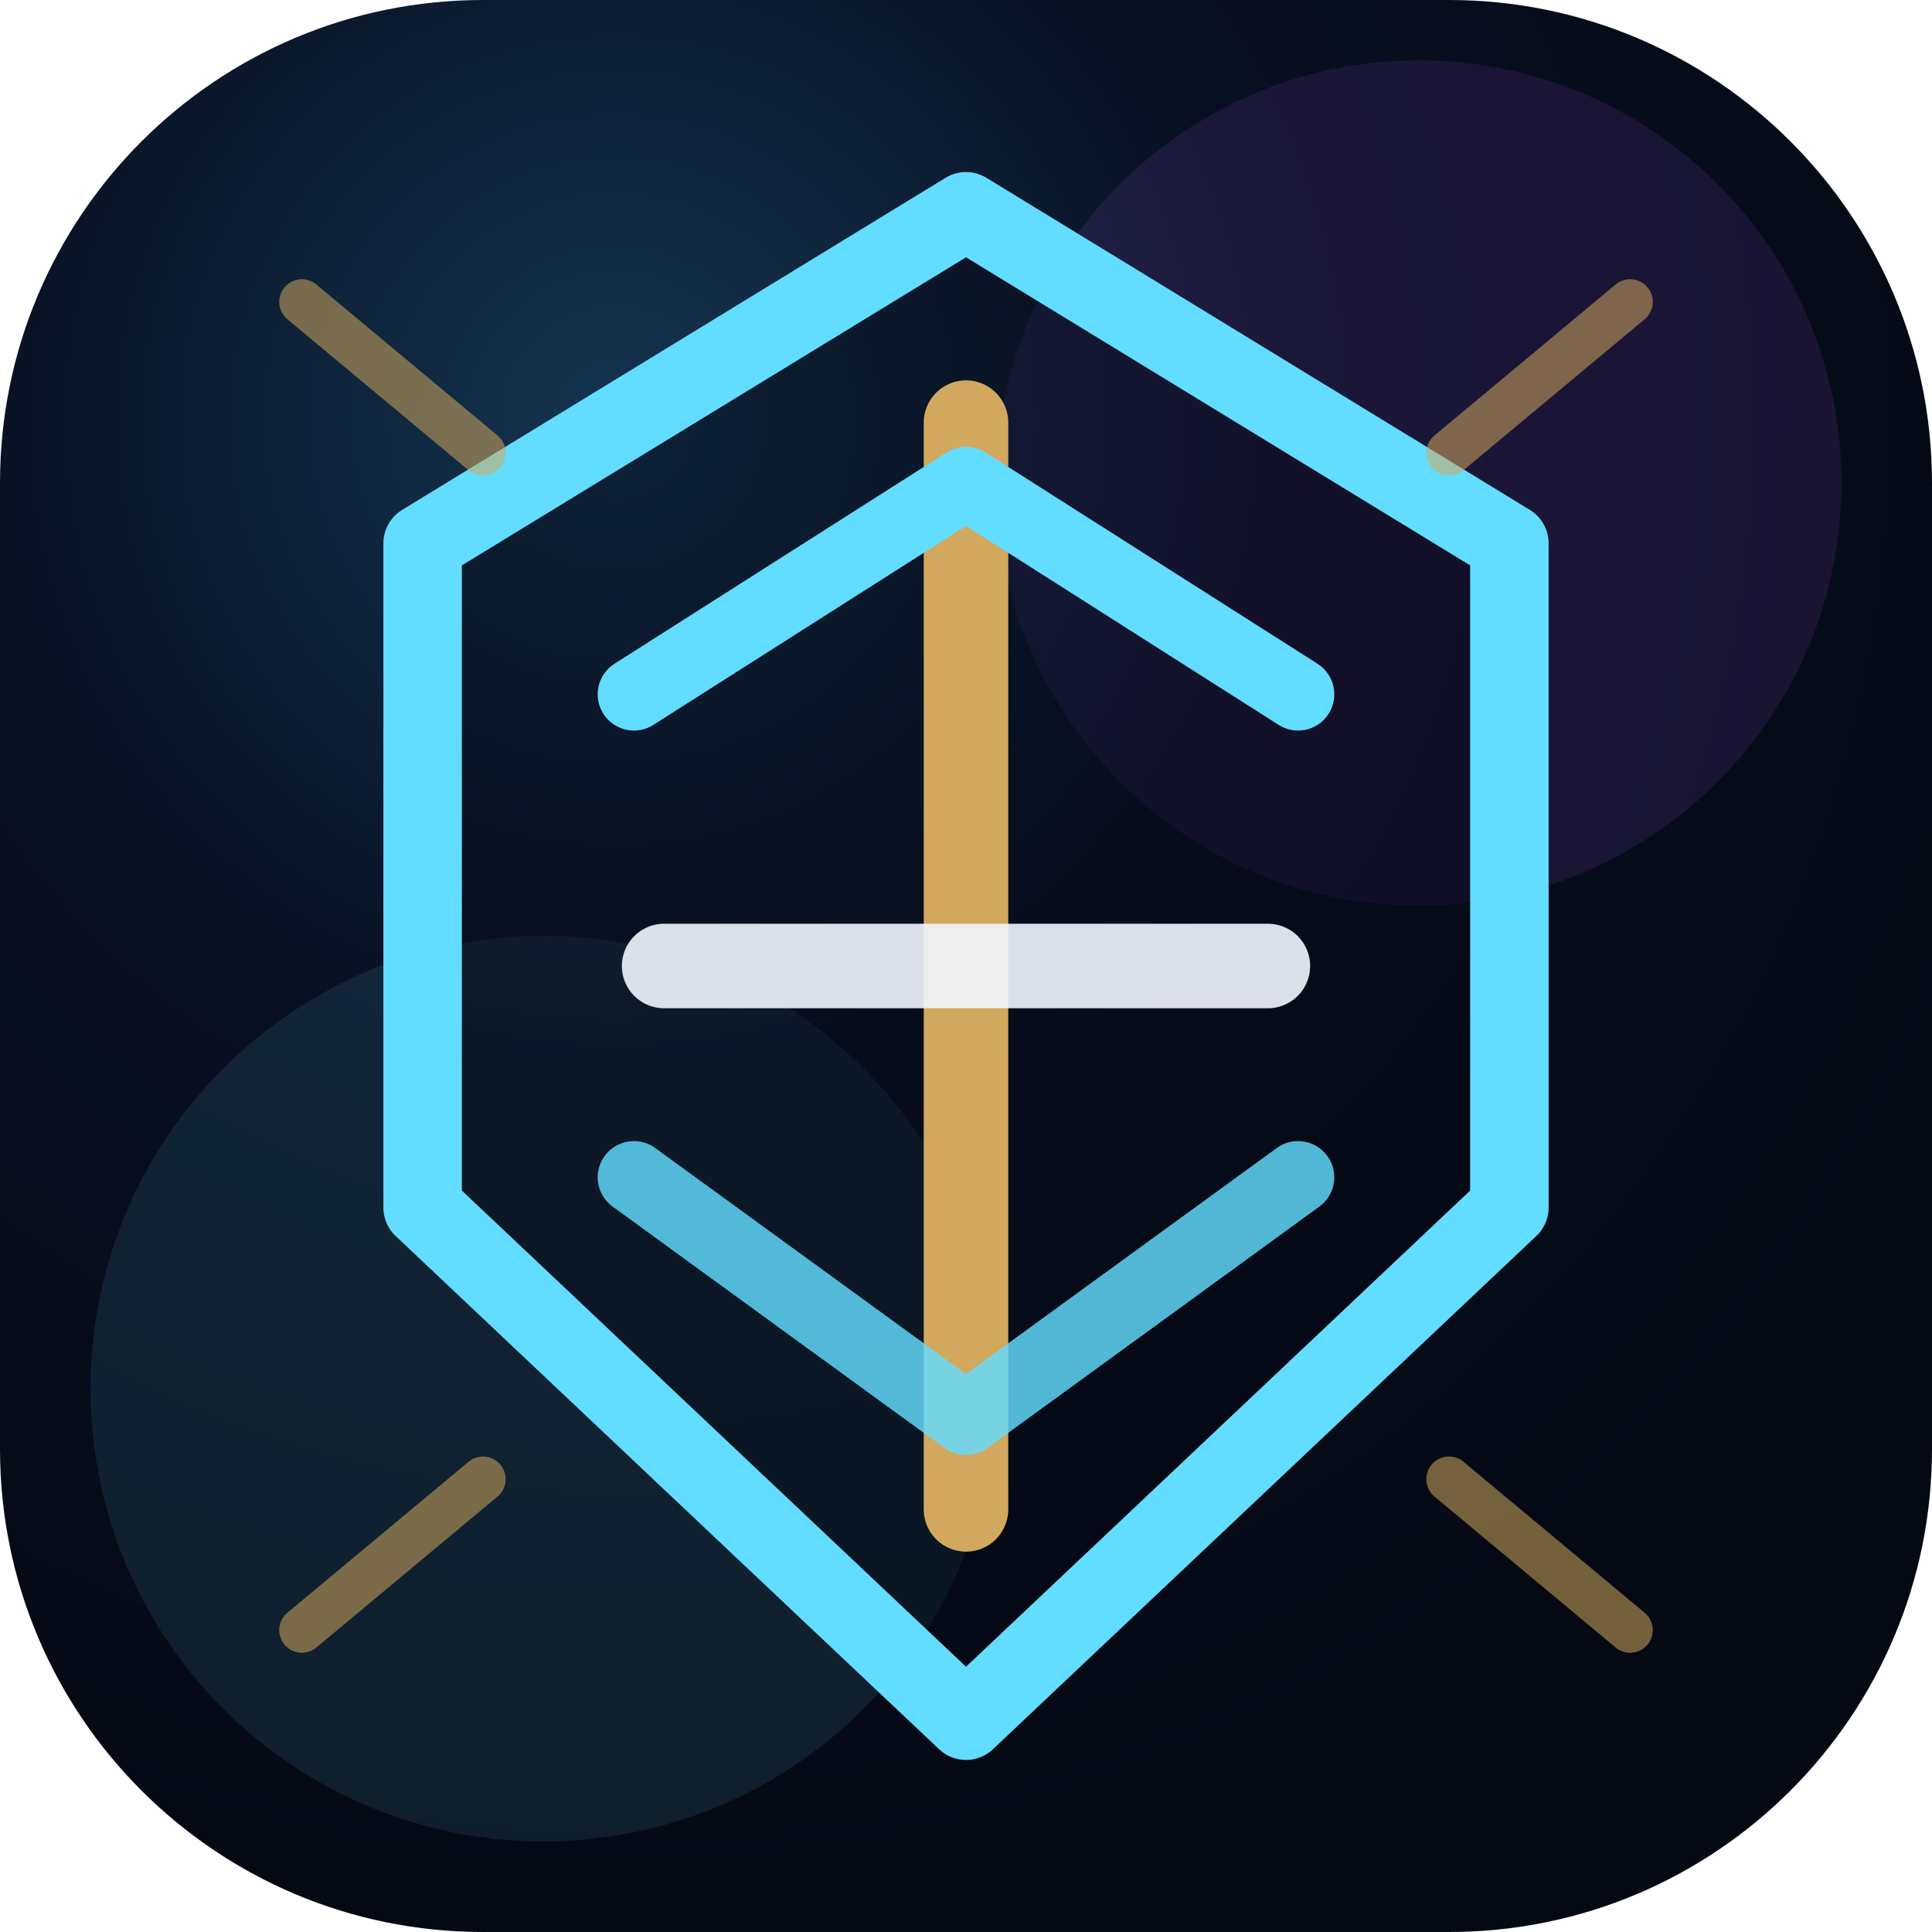
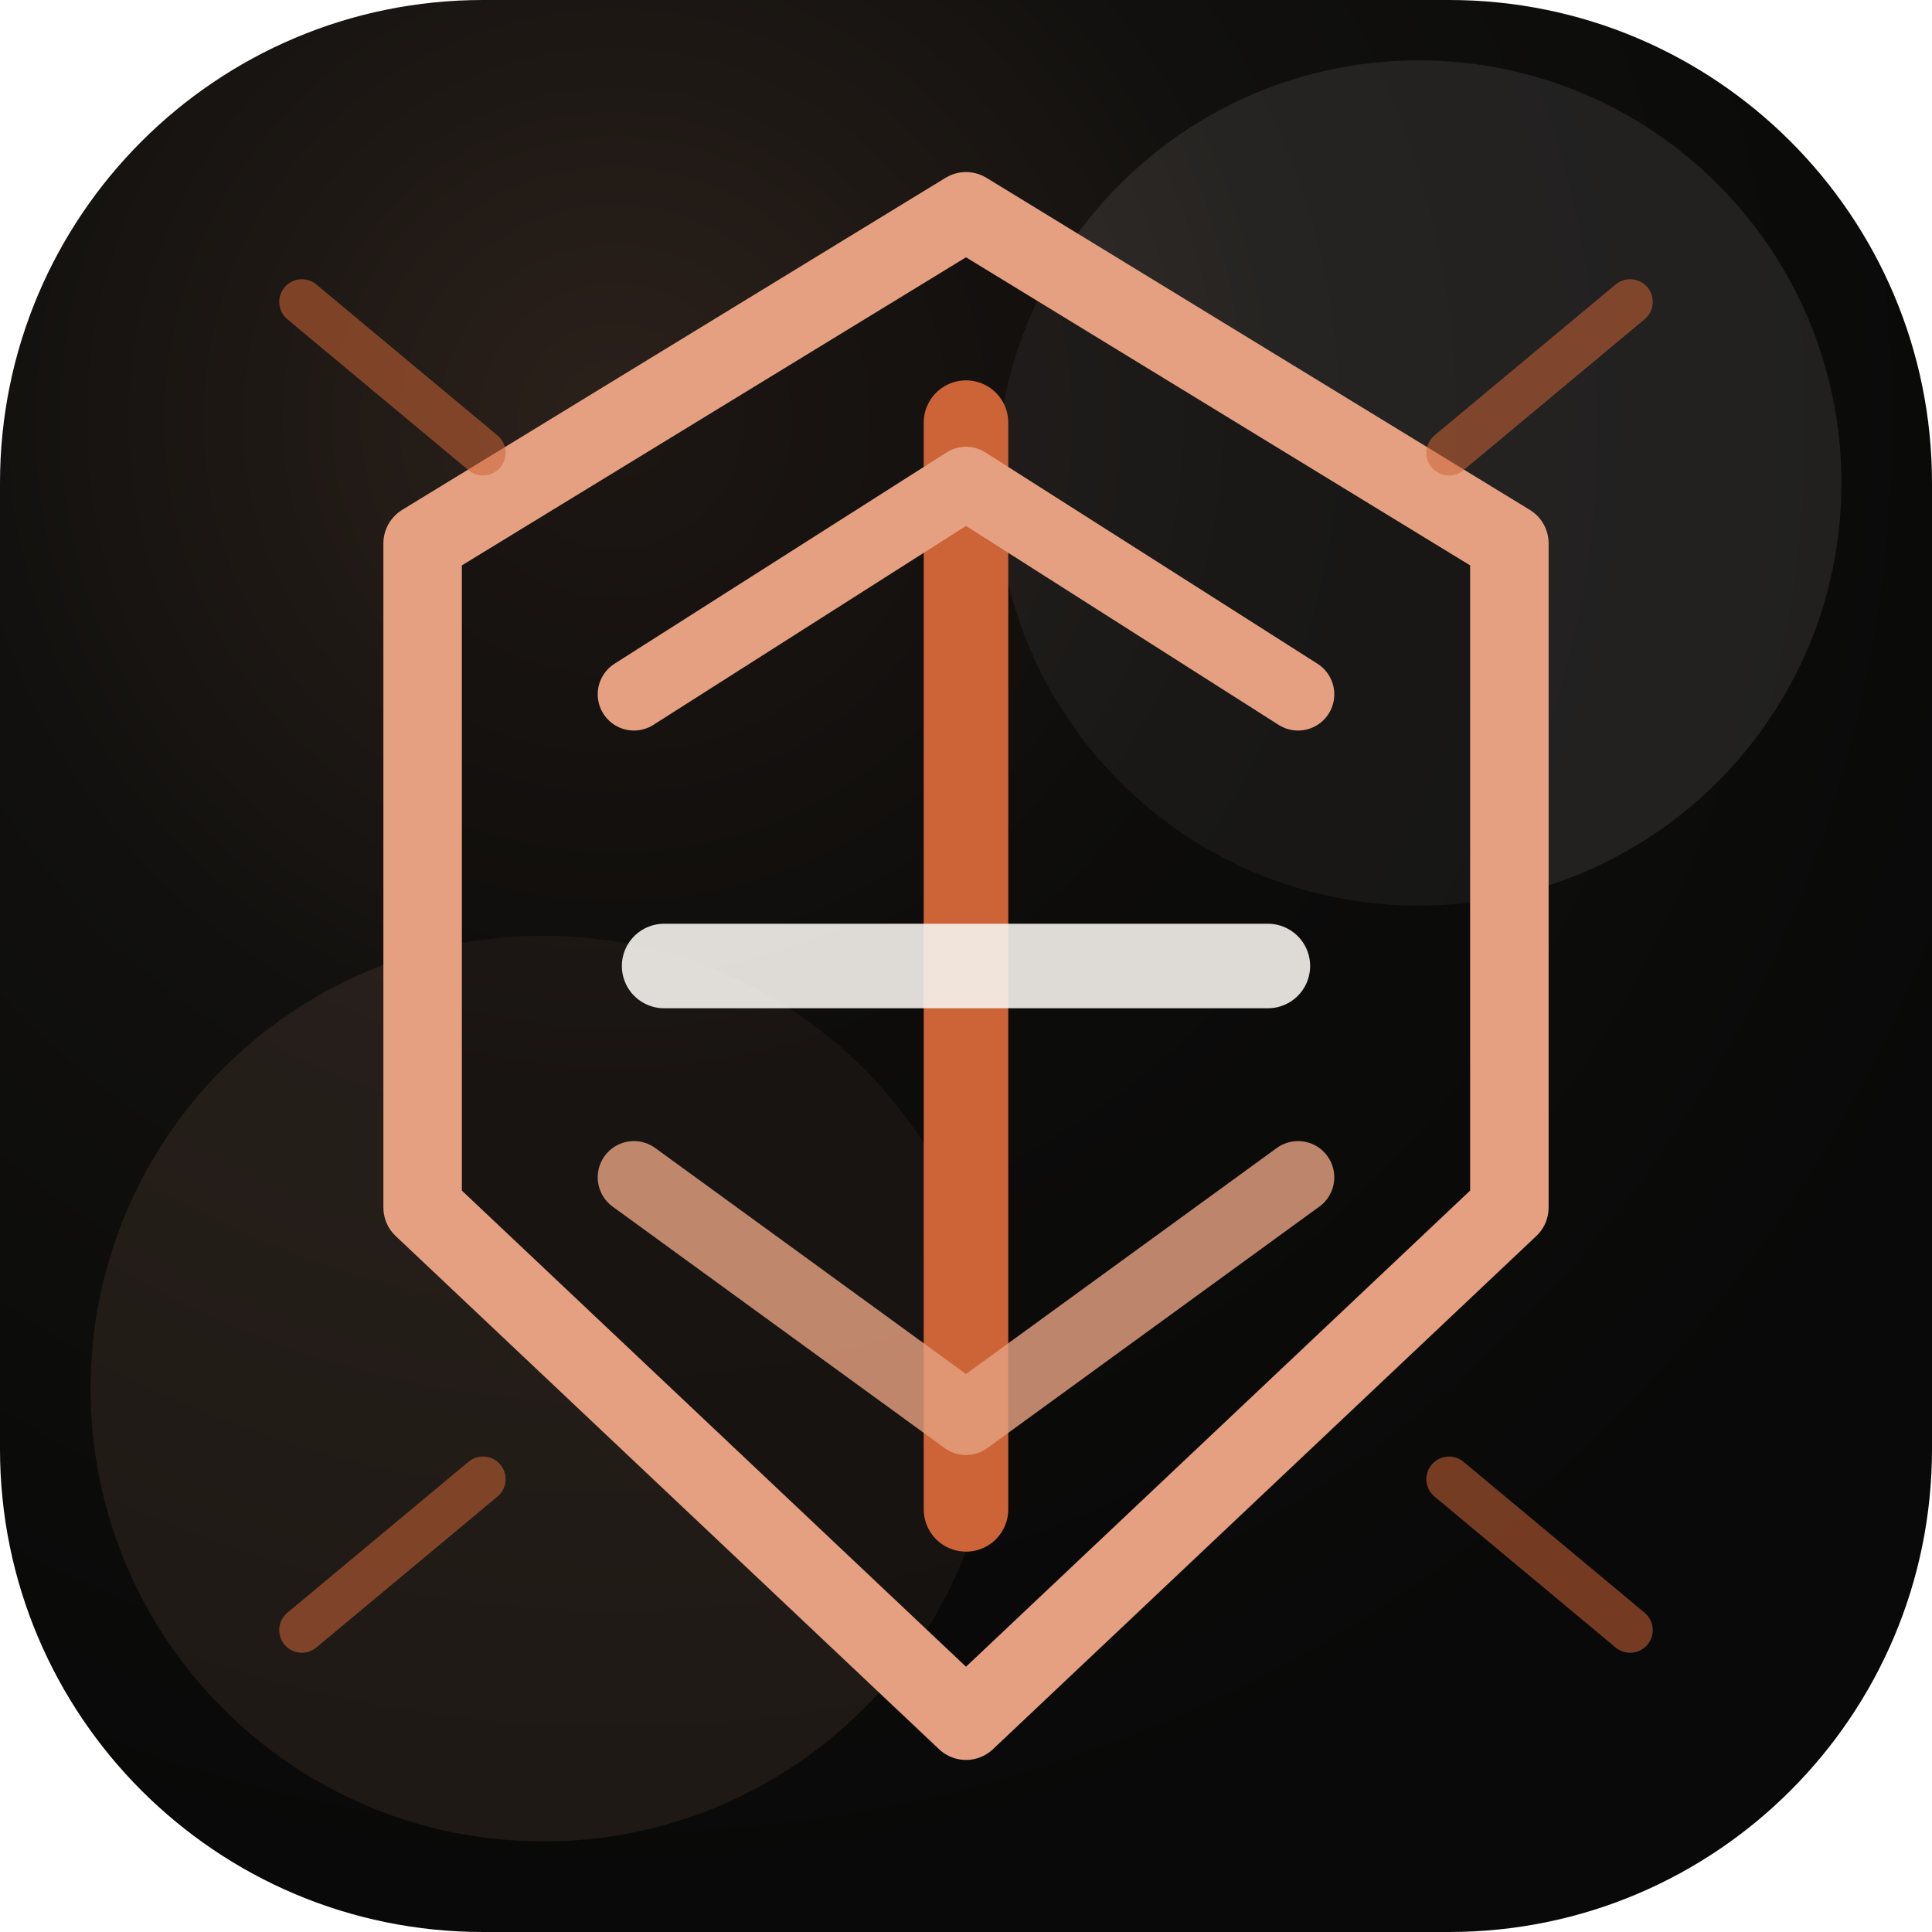
- <svg xmlns="http://www.w3.org/2000/svg" viewBox="0 0 64 64" role="img" aria-label="Tester">
+ <svg xmlns="http://www.w3.org/2000/svg" viewBox="0 0 64 64" role="img" aria-label="Protótipo">
  <defs>
    <radialGradient id="bg" cx="32%" cy="22%" r="76%">
-       <stop offset="0%" stop-color="#143450" />
-       <stop offset="45%" stop-color="#080f20" />
-       <stop offset="100%" stop-color="#050914" />
+       <stop offset="0%" stop-color="#2c211b" />
+       <stop offset="45%" stop-color="#11100e" />
+       <stop offset="100%" stop-color="#080908" />
    </radialGradient>
    <linearGradient id="stroke" x1="10" y1="8" x2="54" y2="56">
-       <stop offset="0%" stop-color="#63ddff" />
-       <stop offset="58%" stop-color="#a855f7" />
-       <stop offset="100%" stop-color="#d1a85d" />
+       <stop offset="0%" stop-color="#e4a080" />
+       <stop offset="58%" stop-color="#c4beb7" />
+       <stop offset="100%" stop-color="#cc6437" />
    </linearGradient>
  </defs>
  <rect width="64" height="64" rx="16" fill="url(#bg)" />
-   <circle cx="47" cy="16" r="14" fill="#a855f7" opacity="0.12" />
-   <circle cx="18" cy="46" r="15" fill="#63ddff" opacity="0.10" />
-   <path d="M32 7 50 18v22L32 57 14 40V18L32 7Z" fill="#050914" fill-opacity="0.42" stroke="url(#stroke)" stroke-width="2.6" stroke-linejoin="round" />
-   <path d="M32 14v36" stroke="#d1a85d" stroke-width="2.8" stroke-linecap="round" />
-   <path d="M21 23 32 16l11 7" fill="none" stroke="#63ddff" stroke-width="2.4" stroke-linecap="round" stroke-linejoin="round" />
-   <path d="M21 39 32 47l11-8" fill="none" stroke="#63ddff" stroke-width="2.4" stroke-linecap="round" stroke-linejoin="round" opacity="0.82" />
-   <path d="M22 32h20" stroke="#f2f6ff" stroke-width="2.8" stroke-linecap="round" opacity="0.9" />
-   <path d="M16 15 10 10M48 15l6-5M16 49l-6 5M48 49l6 5" stroke="#d1a85d" stroke-width="1.5" stroke-linecap="round" opacity="0.55" />
+   <circle cx="47" cy="16" r="14" fill="#c4beb7" opacity="0.12" />
+   <circle cx="18" cy="46" r="15" fill="#e4a080" opacity="0.10" />
+   <path d="M32 7 50 18v22L32 57 14 40V18L32 7Z" fill="#080908" fill-opacity="0.42" stroke="url(#stroke)" stroke-width="2.6" stroke-linejoin="round" />
+   <path d="M32 14v36" stroke="#cc6437" stroke-width="2.8" stroke-linecap="round" />
+   <path d="M21 23 32 16l11 7" fill="none" stroke="#e4a080" stroke-width="2.4" stroke-linecap="round" stroke-linejoin="round" />
+   <path d="M21 39 32 47l11-8" fill="none" stroke="#e4a080" stroke-width="2.4" stroke-linecap="round" stroke-linejoin="round" opacity="0.82" />
+   <path d="M22 32h20" stroke="#f5f2ed" stroke-width="2.8" stroke-linecap="round" opacity="0.9" />
+   <path d="M16 15 10 10M48 15l6-5M16 49l-6 5M48 49l6 5" stroke="#cc6437" stroke-width="1.5" stroke-linecap="round" opacity="0.55" />
</svg>
